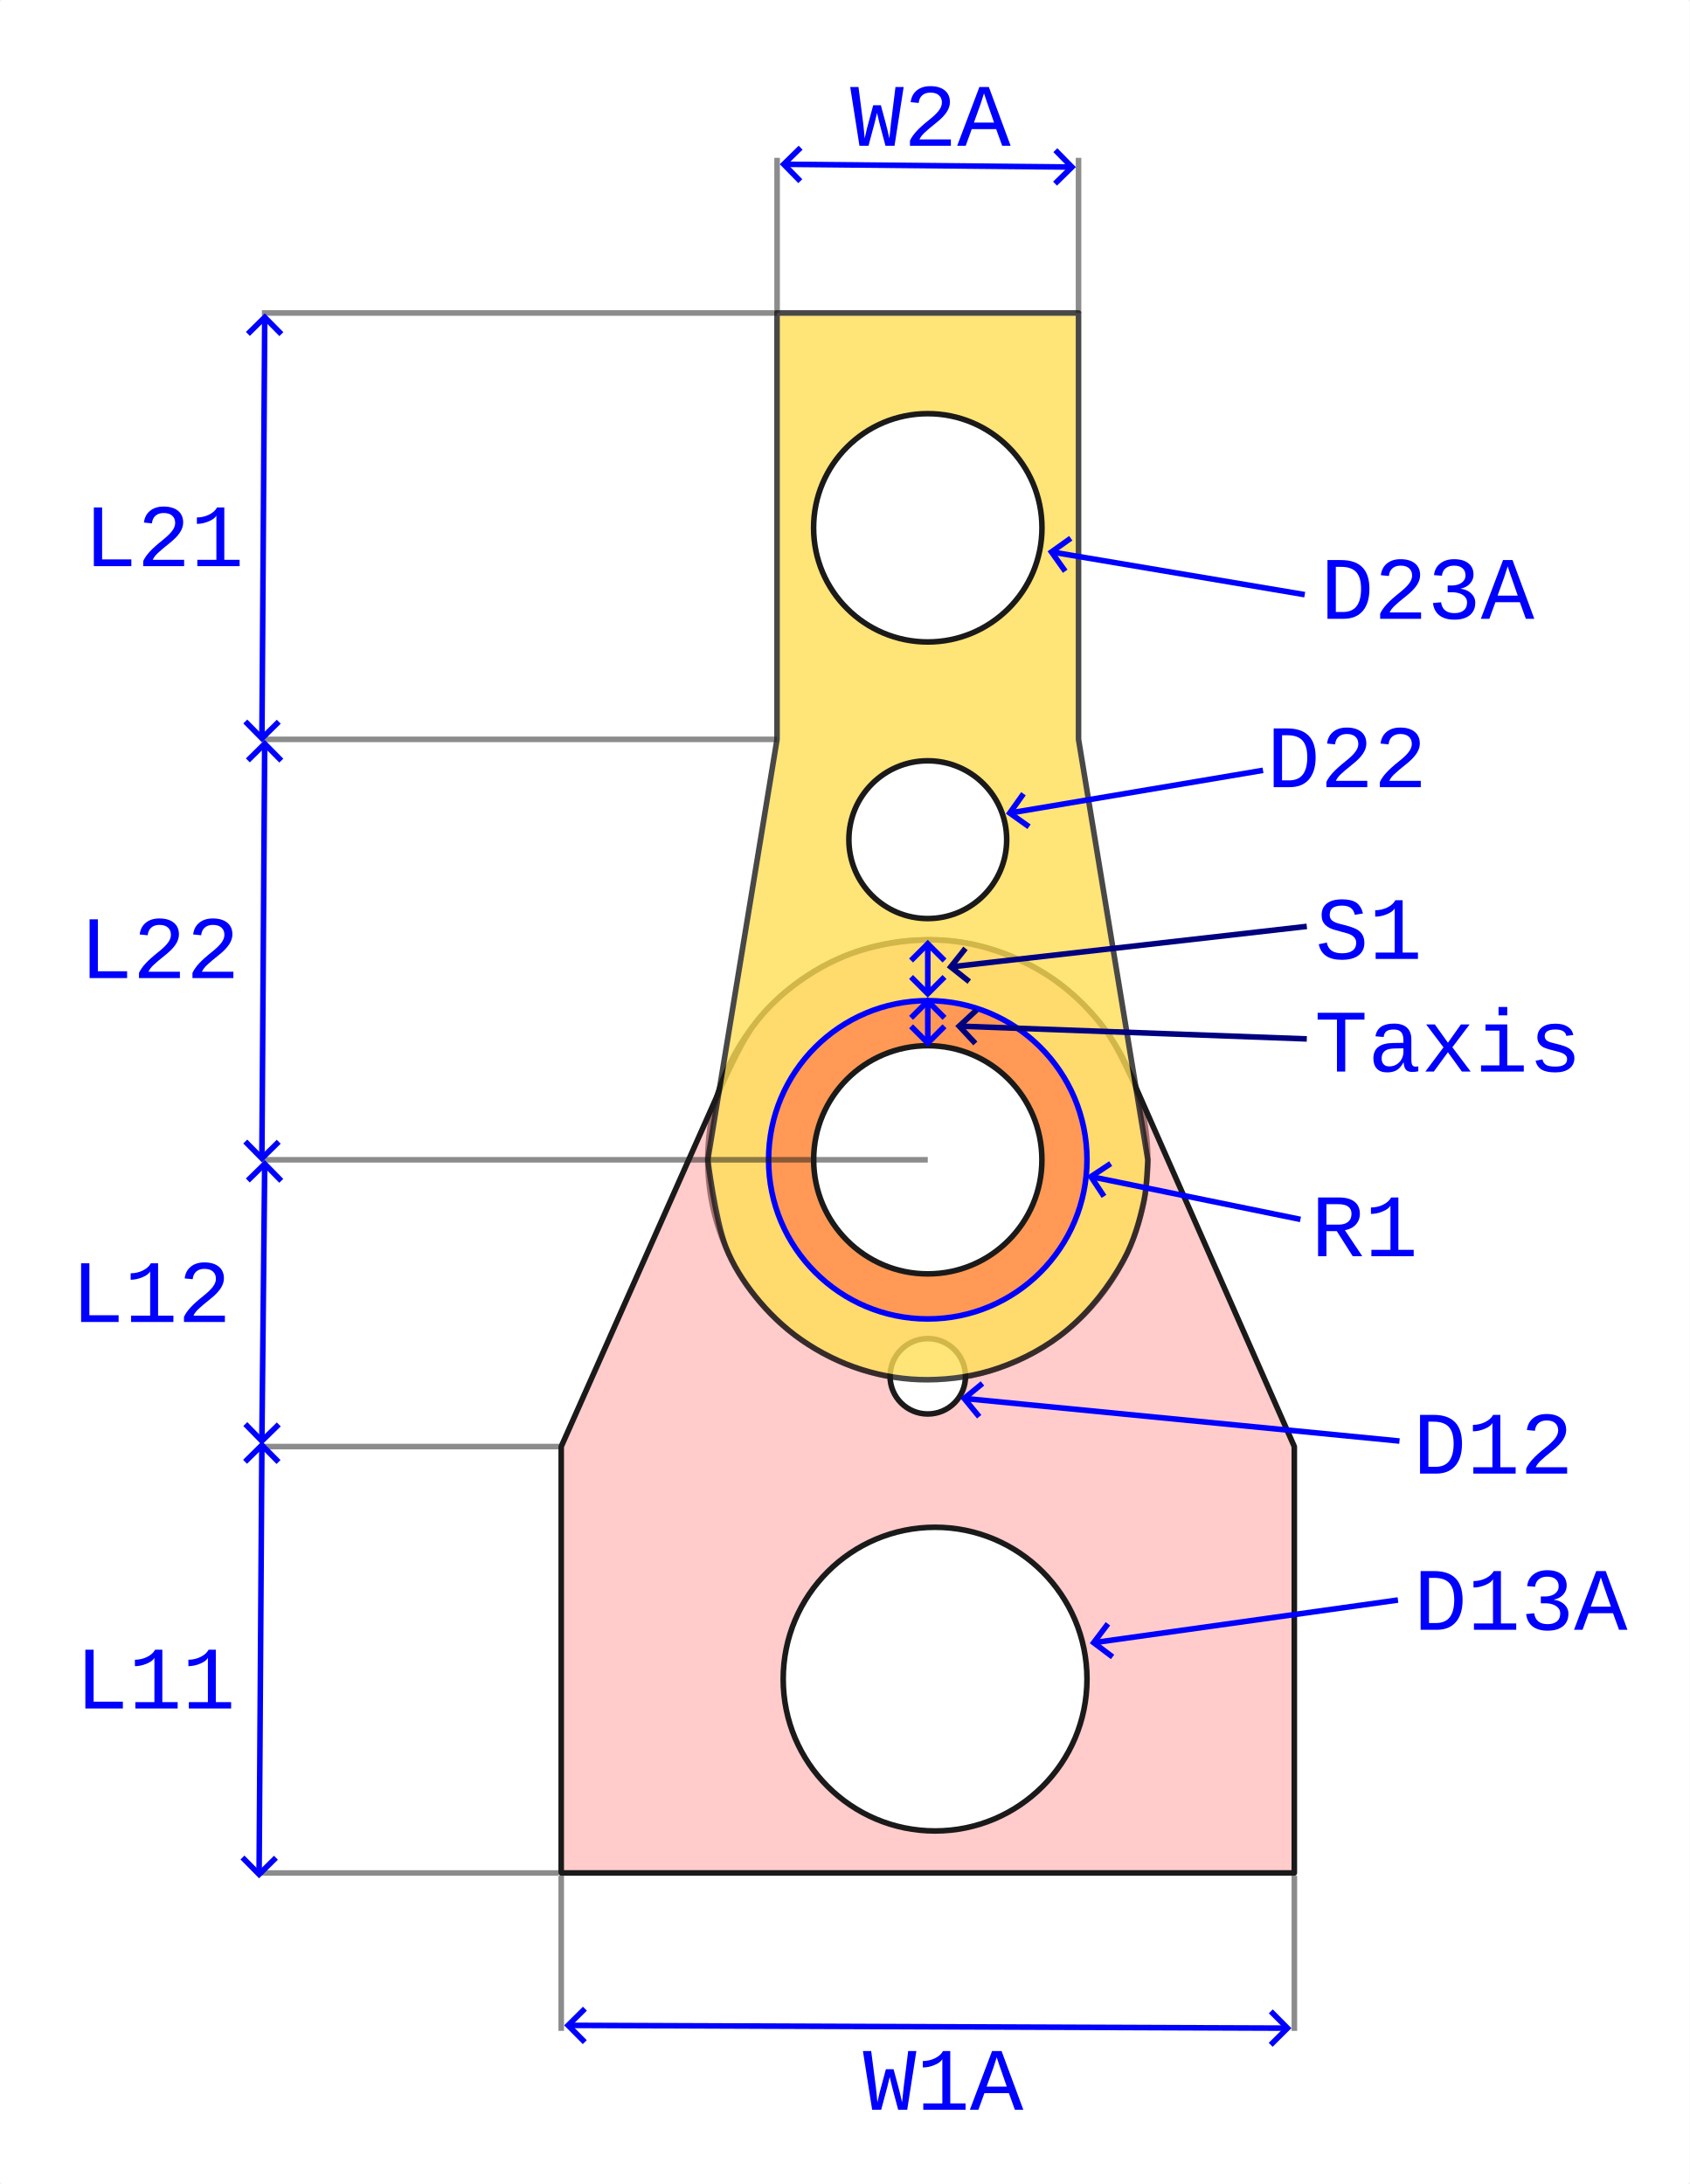
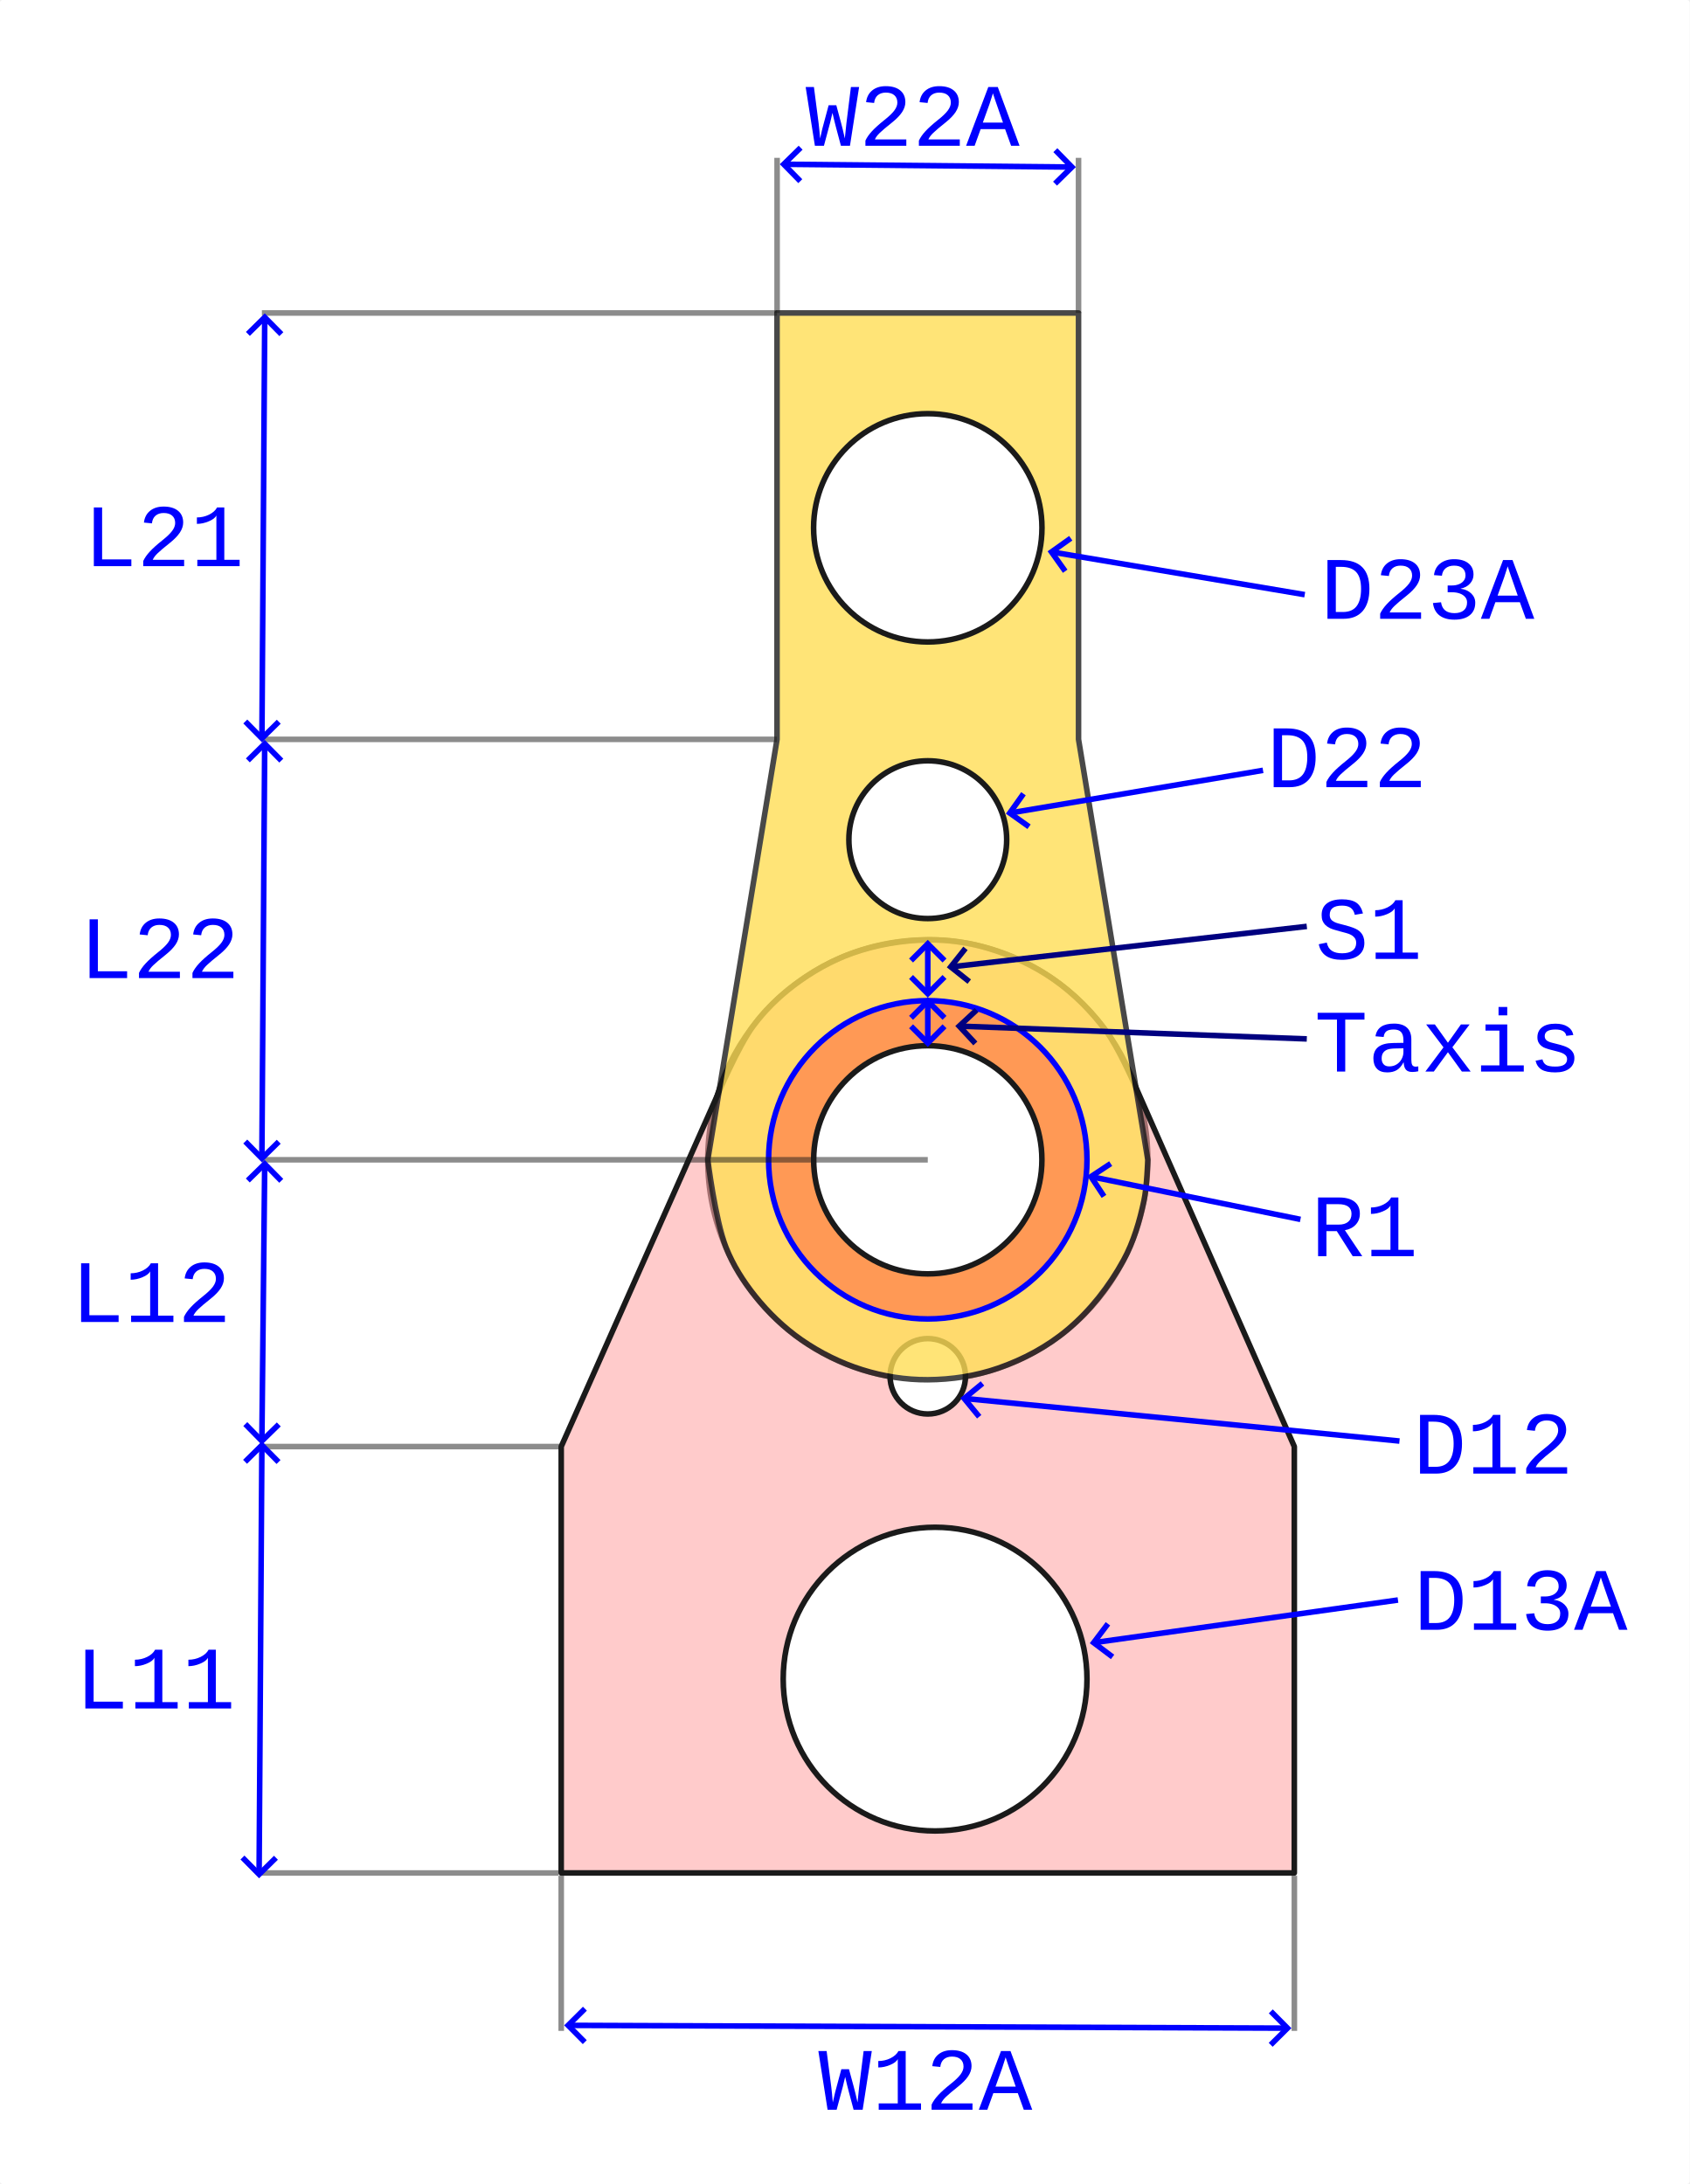
<svg xmlns="http://www.w3.org/2000/svg" width="303.356" height="392.204" viewBox="0 0 80.263 103.771" version="1.1" id="svg1">
  <defs id="defs1">
    <rect x="464.412" y="128.876" width="49.568" height="37.087" id="rect21" />
    <rect x="459.576" y="198.271" width="48.303" height="49.09" id="rect20" />
    <rect x="458.311" y="304.264" width="59.481" height="38.135" id="rect12" />
    <rect x="452.973" y="366.039" width="66.345" height="45.805" id="rect7" />
    <rect x="411.794" y="431.621" width="74.733" height="44.992" id="rect18" />
    <rect x="432.384" y="430.096" width="50.33" height="35.841" id="rect17" />
    <rect x="431.621" y="392.729" width="134.214" height="76.258" id="rect16" />
    <rect x="431.621" y="512.455" width="64.819" height="50.33" id="rect15" />
    <rect x="362.226" y="118.2" width="60.625" height="39.654" id="rect14" />
    <rect x="254.321" y="465.937" width="63.676" height="40.417" id="rect13" />
    <rect x="365.658" y="292.45" width="64.438" height="42.323" id="rect11" />
    <rect x="354.982" y="231.443" width="49.186" height="28.597" id="rect10" />
    <rect x="361.282" y="221.622" width="71.987" height="51.227" id="rect9" />
    <marker style="overflow:visible" id="ArrowWide" refX="0" refY="0" orient="auto-start-reverse" markerWidth="1" markerHeight="1" viewBox="0 0 1 1" preserveAspectRatio="xMidYMid">
      <path style="fill:none;stroke:context-stroke;stroke-width:1;stroke-linecap:butt" d="M 3,-3 0,0 3,3" transform="rotate(180,0.125,0)" id="path7" />
    </marker>
    <marker style="overflow:visible" id="ArrowWide-9" refX="0" refY="0" orient="auto-start-reverse" markerWidth="1" markerHeight="1" viewBox="0 0 1 1" preserveAspectRatio="xMidYMid">
      <path style="fill:none;stroke:context-stroke;stroke-width:1;stroke-linecap:butt" d="M 3,-3 0,0 3,3" transform="rotate(180,0.125,0)" id="path7-2" />
    </marker>
    <marker style="overflow:visible" id="ArrowWide-9-1" refX="0" refY="0" orient="auto-start-reverse" markerWidth="1" markerHeight="1" viewBox="0 0 1 1" preserveAspectRatio="xMidYMid">
      <path style="fill:none;stroke:context-stroke;stroke-width:1;stroke-linecap:butt" d="M 3,-3 0,0 3,3" transform="rotate(180,0.125,0)" id="path7-2-2" />
    </marker>
    <marker style="overflow:visible" id="ArrowWide-9-7" refX="0" refY="0" orient="auto-start-reverse" markerWidth="1" markerHeight="1" viewBox="0 0 1 1" preserveAspectRatio="xMidYMid">
      <path style="fill:none;stroke:context-stroke;stroke-width:1;stroke-linecap:butt" d="M 3,-3 0,0 3,3" transform="rotate(180,0.125,0)" id="path7-2-8" />
    </marker>
    <marker style="overflow:visible" id="ArrowWide-5" refX="0" refY="0" orient="auto-start-reverse" markerWidth="1" markerHeight="1" viewBox="0 0 1 1" preserveAspectRatio="xMidYMid">
      <path style="fill:none;stroke:context-stroke;stroke-width:1;stroke-linecap:butt" d="M 3,-3 0,0 3,3" transform="rotate(180,0.125,0)" id="path7-5" />
    </marker>
    <marker style="overflow:visible" id="ArrowWide-5-9" refX="0" refY="0" orient="auto-start-reverse" markerWidth="1" markerHeight="1" viewBox="0 0 1 1" preserveAspectRatio="xMidYMid">
      <path style="fill:none;stroke:context-stroke;stroke-width:1;stroke-linecap:butt" d="M 3,-3 0,0 3,3" transform="rotate(180,0.125,0)" id="path7-5-3" />
    </marker>
    <marker style="overflow:visible" id="ArrowWide-4" refX="0" refY="0" orient="auto-start-reverse" markerWidth="1" markerHeight="1" viewBox="0 0 1 1" preserveAspectRatio="xMidYMid">
      <path style="fill:none;stroke:context-stroke;stroke-width:1;stroke-linecap:butt" d="M 3,-3 0,0 3,3" transform="rotate(180,0.125,0)" id="path7-4" />
    </marker>
    <marker style="overflow:visible" id="ArrowWide-1" refX="0" refY="0" orient="auto-start-reverse" markerWidth="1" markerHeight="1" viewBox="0 0 1 1" preserveAspectRatio="xMidYMid">
      <path style="fill:none;stroke:context-stroke;stroke-width:1;stroke-linecap:butt" d="M 3,-3 0,0 3,3" transform="rotate(180,0.125,0)" id="path7-9" />
    </marker>
    <marker style="overflow:visible" id="ArrowWide-1-5" refX="0" refY="0" orient="auto-start-reverse" markerWidth="1" markerHeight="1" viewBox="0 0 1 1" preserveAspectRatio="xMidYMid">
      <path style="fill:none;stroke:context-stroke;stroke-width:1;stroke-linecap:butt" d="M 3,-3 0,0 3,3" transform="rotate(180,0.125,0)" id="path7-9-0" />
    </marker>
    <marker style="overflow:visible" id="ArrowWide-1-6" refX="0" refY="0" orient="auto-start-reverse" markerWidth="1" markerHeight="1" viewBox="0 0 1 1" preserveAspectRatio="xMidYMid">
      <path style="fill:none;stroke:context-stroke;stroke-width:1;stroke-linecap:butt" d="M 3,-3 0,0 3,3" transform="rotate(180,0.125,0)" id="path7-9-3" />
    </marker>
    <marker style="overflow:visible" id="ArrowWide-1-6-5" refX="0" refY="0" orient="auto-start-reverse" markerWidth="1" markerHeight="1" viewBox="0 0 1 1" preserveAspectRatio="xMidYMid">
      <path style="fill:none;stroke:context-stroke;stroke-width:1;stroke-linecap:butt" d="M 3,-3 0,0 3,3" transform="rotate(180,0.125,0)" id="path7-9-3-5" />
    </marker>
  </defs>
  <g id="layer1" transform="translate(-30.53618,-19.84257)">
    <rect style="opacity:1;fill:#ffffff;fill-opacity:1;stroke:#ffffff;stroke-width:0.265;stroke-linejoin:round;stroke-dasharray:none" id="rect19" width="79.998" height="103.506" x="30.668" y="19.975" />
    <circle style="fill:none;stroke:#1a1a1a;stroke-width:0.265;stroke-linejoin:round" id="path1-2" cx="74.607" cy="74.949" r="10.451" />
    <path style="opacity:1;fill:#ffaaaa;fill-opacity:0.602;stroke:#1a1a1a;stroke-width:0.265;stroke-linejoin:round" d="m 57.195,88.575 7.427,-16.711 c 0,0 0.968,-2.284 1.694,-3.277 0.54,-0.738 1.209,-1.39 1.94,-1.938 0.846,-0.633 1.783,-1.172 2.78,-1.522 1.14,-0.4 2.363,-0.608 3.571,-0.629 0.965,-0.017 1.943,0.123 2.867,0.401 1.107,0.332 2.183,0.827 3.129,1.49 0.95,0.666 1.785,1.515 2.479,2.445 0.557,0.745 1.316,2.462 1.316,2.462 l 7.62,17.279 v 20.259 h -34.824 z" id="path3" />
    <circle style="fill:#ffffff;stroke:#1a1a1a;stroke-width:0.265;stroke-linejoin:round" id="path1-3-2-7" cx="74.607" cy="85.236" r="1.791" />
    <path style="opacity:0.8;fill:#ffdd55;stroke:#1a1a1a;stroke-width:0.265;stroke-linejoin:round" d="M 67.446,54.973 64.156,74.949 c 0,0 0.351,2.845 0.867,4.167 0.327,0.837 0.822,1.612 1.384,2.312 0.631,0.785 1.369,1.501 2.196,2.075 0.882,0.613 1.866,1.101 2.89,1.422 1.002,0.315 2.064,0.481 3.114,0.475 1.132,-0.007 2.282,-0.179 3.351,-0.552 1.186,-0.413 2.332,-1.022 3.292,-1.831 1.079,-0.909 1.974,-2.061 2.655,-3.296 0.484,-0.877 0.763,-1.863 0.974,-2.842 0.136,-0.632 0.18,-1.93 0.18,-1.93 L 81.768,54.973 V 34.714 H 67.446 Z" id="path4" />
    <circle style="fill:#ff9955;stroke:#0000ff;stroke-width:0.265;stroke-linejoin:round" id="path1-5" cx="74.607" cy="74.949" r="7.562" />
    <circle style="fill:#ffffff;stroke:#1a1a1a;stroke-width:0.265;stroke-linejoin:round" id="path1" cx="74.607" cy="74.949" r="5.421" />
    <path style="opacity:0.5;fill:#ffdd55;stroke:#1a1a1a;stroke-width:0.265;stroke-linejoin:round" d="M 74.607,74.949 H 42.976" id="path5" />
    <path style="opacity:0.5;fill:#ffdd55;stroke:#1a1a1a;stroke-width:0.265;stroke-linejoin:round" d="M 67.446,54.973 H 42.976" id="path5-6" />
    <path style="opacity:0.5;fill:#ffdd55;stroke:#1a1a1a;stroke-width:0.265;stroke-linejoin:round" d="M 67.446,34.714 H 42.976" id="path5-6-6" />
    <path style="opacity:0.5;fill:#ffdd55;stroke:#1a1a1a;stroke-width:0.265;stroke-linejoin:round" d="M 57.195,88.575 H 42.976" id="path5-6-9" />
    <path style="opacity:0.5;fill:#ffdd55;stroke:#1a1a1a;stroke-width:0.265;stroke-linejoin:round" d="M 57.063,108.835 H 42.844" id="path5-6-9-3" />
    <path style="opacity:1;fill:#0000ff;fill-opacity:0.602;stroke:#0000ff;stroke-width:0.265;stroke-linejoin:round;stroke-dasharray:none;marker-start:url(#ArrowWide);marker-end:url(#ArrowWide)" d="M 42.844,108.835 42.976,88.575" id="path6" />
    <path style="fill:#0000ff;fill-opacity:0.602;stroke:#0000ff;stroke-width:0.265;stroke-linejoin:round;stroke-dasharray:none;marker-start:url(#ArrowWide-9);marker-end:url(#ArrowWide-9)" d="M 42.976,88.243 43.109,75.212" id="path6-7" />
    <path style="fill:#0000ff;fill-opacity:0.602;stroke:#0000ff;stroke-width:0.265;stroke-linejoin:round;stroke-dasharray:none;marker-start:url(#ArrowWide-9-1);marker-end:url(#ArrowWide-9-1)" d="M 42.976,74.815 43.109,55.249" id="path6-7-1" />
    <path style="fill:#0000ff;fill-opacity:0.602;stroke:#0000ff;stroke-width:0.265;stroke-linejoin:round;stroke-dasharray:none;marker-start:url(#ArrowWide-9-7);marker-end:url(#ArrowWide-9-7)" d="M 42.978,54.858 43.111,34.985" id="path6-7-0" />
    <path style="opacity:0.5;fill:#ffdd55;stroke:#1a1a1a;stroke-width:0.265;stroke-linejoin:round" d="m 57.195,108.967 v 7.371" id="path5-6-9-3-0" />
    <path style="opacity:0.5;fill:#ffdd55;stroke:#1a1a1a;stroke-width:0.265;stroke-linejoin:round" d="m 92.02,108.967 v 7.371" id="path5-6-9-3-0-0" />
    <path style="fill:#0000ff;fill-opacity:0.602;stroke:#0000ff;stroke-width:0.265;stroke-linejoin:round;stroke-dasharray:none;marker-start:url(#ArrowWide-5);marker-end:url(#ArrowWide-5)" d="m 57.588,116.076 34.039,0.132" id="path6-6" />
    <path style="opacity:0.5;fill:#ffdd55;stroke:#1a1a1a;stroke-width:0.265;stroke-linejoin:round" d="m 67.449,27.343 v 7.371" id="path5-6-9-3-0-5" />
    <path style="opacity:0.5;fill:#ffdd55;stroke:#1a1a1a;stroke-width:0.265;stroke-linejoin:round" d="m 81.768,27.343 v 7.371" id="path5-6-9-3-0-0-2" />
    <path style="fill:#0000ff;fill-opacity:0.602;stroke:#0000ff;stroke-width:0.265;stroke-linejoin:round;stroke-dasharray:none;marker-start:url(#ArrowWide-5-9);marker-end:url(#ArrowWide-5-9)" d="m 67.83,27.648 13.558,0.132" id="path6-6-5" />
    <path style="opacity:1;fill:#0000ff;fill-opacity:0.602;stroke:#0000ff;stroke-width:0.265;stroke-linejoin:round;stroke-dasharray:none;marker-start:url(#ArrowWide);marker-end:url(#ArrowWide)" d="M 74.607,69.335 V 67.476" id="path8" />
    <path style="fill:#0000ff;fill-opacity:0.602;stroke:#0000ff;stroke-width:0.265;stroke-linejoin:round;stroke-dasharray:none;marker-start:url(#ArrowWide-4);marker-end:url(#ArrowWide-4)" d="M 74.607,66.991 V 64.753" id="path8-7" />
    <text xml:space="preserve" transform="matrix(0.2645833,0,0,0.2645833,-2.619992,8.351283)" id="text9" style="font-size:16px;line-height:normal;font-family:'Liberation Mono';-inkscape-font-specification:'Liberation Mono';text-decoration-color:#000000;white-space:pre;shape-inside:url(#rect9);display:inline;fill:#0000ff;stroke-width:1;-inkscape-stroke:none;stop-color:#000000">
      <tspan x="361.281" y="235.858" id="tspan1">Taxis</tspan>
    </text>
    <text xml:space="preserve" transform="matrix(0.2645833,0,0,0.2645833,-0.9079483,0.4035326)" id="text10" style="font-size:16px;line-height:normal;font-family:'Liberation Mono';-inkscape-font-specification:'Liberation Mono';text-decoration-color:#000000;white-space:pre;shape-inside:url(#rect10);display:inline;fill:#0000ff;stroke-width:1;-inkscape-stroke:none;stop-color:#000000">
      <tspan x="354.982" y="245.68" id="tspan2">S1</tspan>
    </text>
    <text xml:space="preserve" transform="matrix(0.2645833,0,0,0.2645833,-3.934443,-1.61413)" id="text11" style="font-size:16px;line-height:normal;font-family:'Liberation Mono';-inkscape-font-specification:'Liberation Mono';text-decoration-color:#000000;white-space:pre;shape-inside:url(#rect11);display:inline;fill:#0000ff;stroke-width:1;-inkscape-stroke:none;stop-color:#000000">
      <tspan x="365.658" y="306.686" id="tspan3">R1</tspan>
    </text>
    <path style="opacity:1;fill:#0000ff;fill-opacity:0.602;stroke:#0000ff;stroke-width:0.265;stroke-linejoin:round;stroke-dasharray:none;marker-start:url(#ArrowWide)" d="m 82.422,75.763 9.887,2.018" id="path11" />
    <path style="opacity:1;fill:#0000ff;fill-opacity:0.602;stroke:#000080;stroke-width:0.265;stroke-linejoin:round;stroke-dasharray:none;marker-start:url(#ArrowWide)" d="M 76.167,68.601 92.611,69.206" id="path12" />
    <path style="opacity:1;fill:#0000ff;fill-opacity:0.602;stroke:#000080;stroke-width:0.265;stroke-linejoin:round;stroke-dasharray:none;marker-start:url(#ArrowWide)" d="M 75.763,65.776 92.611,63.859" id="path13" />
-     <text xml:space="preserve" transform="matrix(0.2645833,0,0,0.2645833,4.237092,-6.960937)" id="text13" style="font-size:16px;line-height:normal;font-family:'Liberation Mono';-inkscape-font-specification:'Liberation Mono';text-decoration-color:#000000;white-space:pre;shape-inside:url(#rect13);display:inline;fill:#0000ff;stroke-width:1;-inkscape-stroke:none;stop-color:#000000">
-       <tspan x="254.32" y="480.174" id="tspan4">W1A</tspan>
+     <text xml:space="preserve" transform="matrix(0.2645833,0,0,0.2645833,2.120426,-6.960937)" id="text13" style="font-size:16px;line-height:normal;font-family:'Liberation Mono';-inkscape-font-specification:'Liberation Mono';text-decoration-color:#000000;white-space:pre;shape-inside:url(#rect13);display:inline;fill:#0000ff;stroke-width:1;-inkscape-stroke:none;stop-color:#000000">
+       <tspan x="254.32" y="480.174" id="tspan4">W12A</tspan>
    </text>
-     <text xml:space="preserve" transform="matrix(0.2645833,0,0,0.2645833,-24.91626,-8.272418)" id="text14" style="font-size:16px;line-height:normal;font-family:'Liberation Mono';-inkscape-font-specification:'Liberation Mono';text-decoration-color:#000000;white-space:pre;shape-inside:url(#rect14);display:inline;fill:#0000ff;stroke-width:1;-inkscape-stroke:none;stop-color:#000000">
-       <tspan x="362.227" y="132.436" id="tspan5">W2A</tspan>
+     <text xml:space="preserve" transform="matrix(0.2645833,0,0,0.2645833,-27.03293,-8.272418)" id="text14" style="font-size:16px;line-height:normal;font-family:'Liberation Mono';-inkscape-font-specification:'Liberation Mono';text-decoration-color:#000000;white-space:pre;shape-inside:url(#rect14);display:inline;fill:#0000ff;stroke-width:1;-inkscape-stroke:none;stop-color:#000000">
+       <tspan x="362.227" y="132.436" id="tspan5">W22A</tspan>
    </text>
    <text xml:space="preserve" transform="matrix(0.2645833,0,0,0.2645833,-80.10122,-38.3356)" id="text15" style="font-size:16px;line-height:normal;font-family:'Liberation Mono';-inkscape-font-specification:'Liberation Mono';text-decoration-color:#000000;white-space:pre;shape-inside:url(#rect15);display:inline;fill:#0000ff;stroke-width:1;-inkscape-stroke:none;stop-color:#000000">
      <tspan x="431.621" y="526.692" id="tspan6">L11</tspan>
    </text>
    <text xml:space="preserve" transform="matrix(0.2645833,0,0,0.2645833,-80.30299,-25.01902)" id="text16" style="font-size:16px;line-height:normal;font-family:'Liberation Mono';-inkscape-font-specification:'Liberation Mono';text-decoration-color:#000000;white-space:pre;shape-inside:url(#rect16);display:inline;fill:#0000ff;stroke-width:1;-inkscape-stroke:none;stop-color:#000000">
      <tspan x="431.621" y="406.965" id="tspan7">L12</tspan>
    </text>
    <text xml:space="preserve" transform="matrix(0.2645833,0,0,0.2645833,-80.10122,-51.24864)" id="text17" style="font-size:16px;line-height:normal;font-family:'Liberation Mono';-inkscape-font-specification:'Liberation Mono';text-decoration-color:#000000;white-space:pre;shape-inside:url(#rect17);display:inline;fill:#0000ff;stroke-width:1;-inkscape-stroke:none;stop-color:#000000">
      <tspan x="432.383" y="444.332" id="tspan8">L22</tspan>
    </text>
    <text xml:space="preserve" transform="matrix(0.2645833,0,0,0.2645833,-74.45176,-71.2235)" id="text18" style="font-size:16px;line-height:normal;font-family:'Liberation Mono';-inkscape-font-specification:'Liberation Mono';text-decoration-color:#000000;white-space:pre;shape-inside:url(#rect18);display:inline;fill:#0000ff;stroke-width:1;-inkscape-stroke:none;stop-color:#000000">
      <tspan x="411.793" y="445.858" id="tspan9">L21</tspan>
    </text>
    <circle style="fill:#ffffff;stroke:#1a1a1a;stroke-width:0.265;stroke-linejoin:round" id="path1-3" cx="74.954" cy="99.624" r="7.215" />
    <circle style="fill:#ffffff;stroke:#1a1a1a;stroke-width:0.265;stroke-linejoin:round" id="path1-3-2" cx="74.607" cy="44.921" r="5.424" />
    <circle style="fill:#ffffff;stroke:#1a1a1a;stroke-width:0.265;stroke-linejoin:round" id="path1-3-2-2" cx="74.607" cy="59.739" r="3.748" />
    <text xml:space="preserve" transform="matrix(0.2645833,0,0,0.2645833,-22.16573,-3.333292)" id="text6" style="font-size:16px;line-height:normal;font-family:'Liberation Mono';-inkscape-font-specification:'Liberation Mono';text-decoration-color:#000000;white-space:pre;shape-inside:url(#rect7);display:inline;fill:#0000ff;stroke-width:1;-inkscape-stroke:none;stop-color:#000000">
      <tspan x="452.973" y="380.276" id="tspan10">D13A</tspan>
    </text>
    <text xml:space="preserve" transform="matrix(0.2645833,0,0,0.2645833,-23.60666,5.590083)" id="text12" style="font-size:16px;line-height:normal;font-family:'Liberation Mono';-inkscape-font-specification:'Liberation Mono';text-decoration-color:#000000;white-space:pre;shape-inside:url(#rect12);display:inline;fill:#0000ff;stroke-width:1;-inkscape-stroke:none;stop-color:#000000">
      <tspan x="458.311" y="318.5" id="tspan11">D12</tspan>
    </text>
    <text xml:space="preserve" transform="matrix(0.2645833,0,0,0.2645833,-30.89287,1.017852)" id="text19" style="font-size:16px;line-height:normal;font-family:'Liberation Mono';-inkscape-font-specification:'Liberation Mono';text-decoration-color:#000000;white-space:pre;shape-inside:url(#rect20);display:inline;fill:#0000ff;stroke-width:1;-inkscape-stroke:none;stop-color:#000000">
      <tspan x="459.576" y="212.508" id="tspan12">D22</tspan>
    </text>
    <text xml:space="preserve" transform="matrix(0.2645833,0,0,0.2645833,-29.61742,11.37864)" id="text20" style="font-size:16px;line-height:normal;font-family:'Liberation Mono';-inkscape-font-specification:'Liberation Mono';text-decoration-color:#000000;white-space:pre;shape-inside:url(#rect21);display:inline;fill:#0000ff;stroke-width:1;-inkscape-stroke:none;stop-color:#000000">
      <tspan x="464.412" y="143.113" id="tspan13">D23A</tspan>
    </text>
    <path style="fill:#0000ff;fill-opacity:0.602;stroke:#0000ff;stroke-width:0.265;stroke-linejoin:round;stroke-dasharray:none;marker-start:url(#ArrowWide-1)" d="m 76.402,86.295 20.611,2.018" id="path11-7" />
    <path style="fill:#0000ff;fill-opacity:0.602;stroke:#0000ff;stroke-width:0.265;stroke-linejoin:round;stroke-dasharray:none;marker-start:url(#ArrowWide-1-5)" d="m 82.553,97.884 14.388,-2.018" id="path11-7-6" />
    <path style="fill:#0000ff;fill-opacity:0.602;stroke:#0000ff;stroke-width:0.265;stroke-linejoin:round;stroke-dasharray:none;marker-start:url(#ArrowWide-1-6)" d="m 80.548,46.079 11.965,2.018" id="path11-7-0" />
    <path style="fill:#0000ff;fill-opacity:0.602;stroke:#0000ff;stroke-width:0.265;stroke-linejoin:round;stroke-dasharray:none;marker-start:url(#ArrowWide-1-6-5)" d="m 78.566,58.462 11.965,-2.018" id="path11-7-0-7" />
  </g>
</svg>
